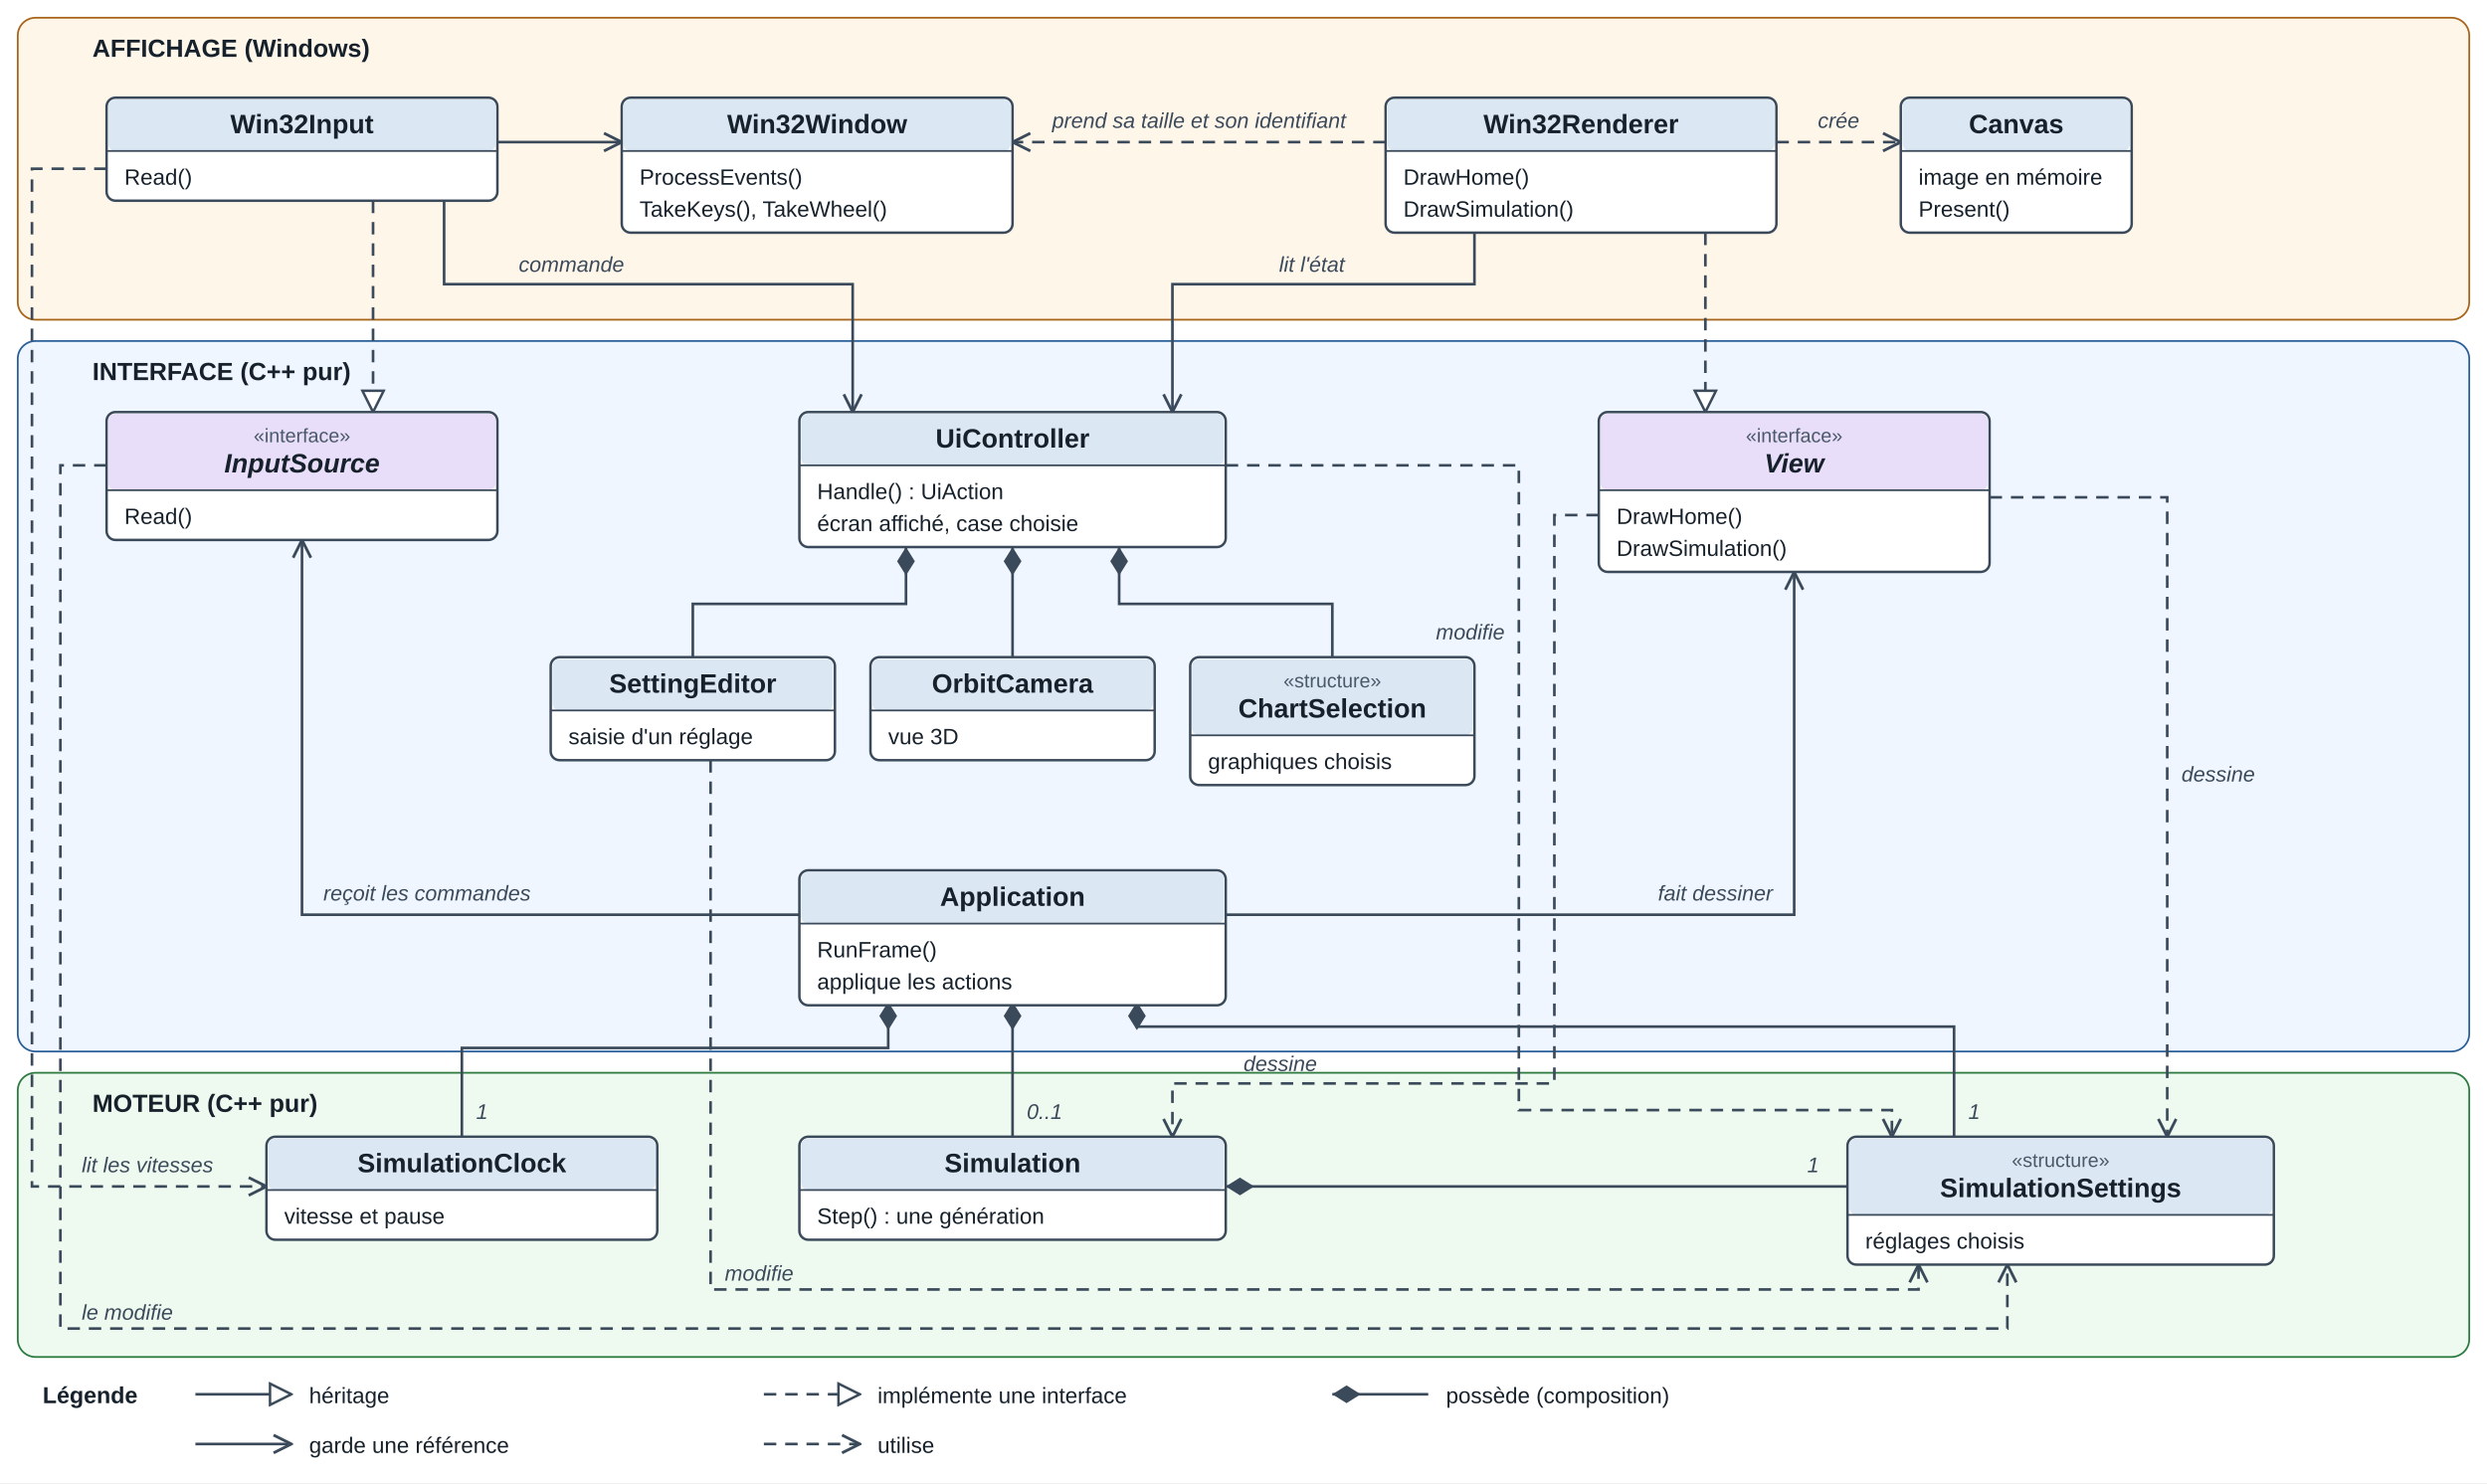
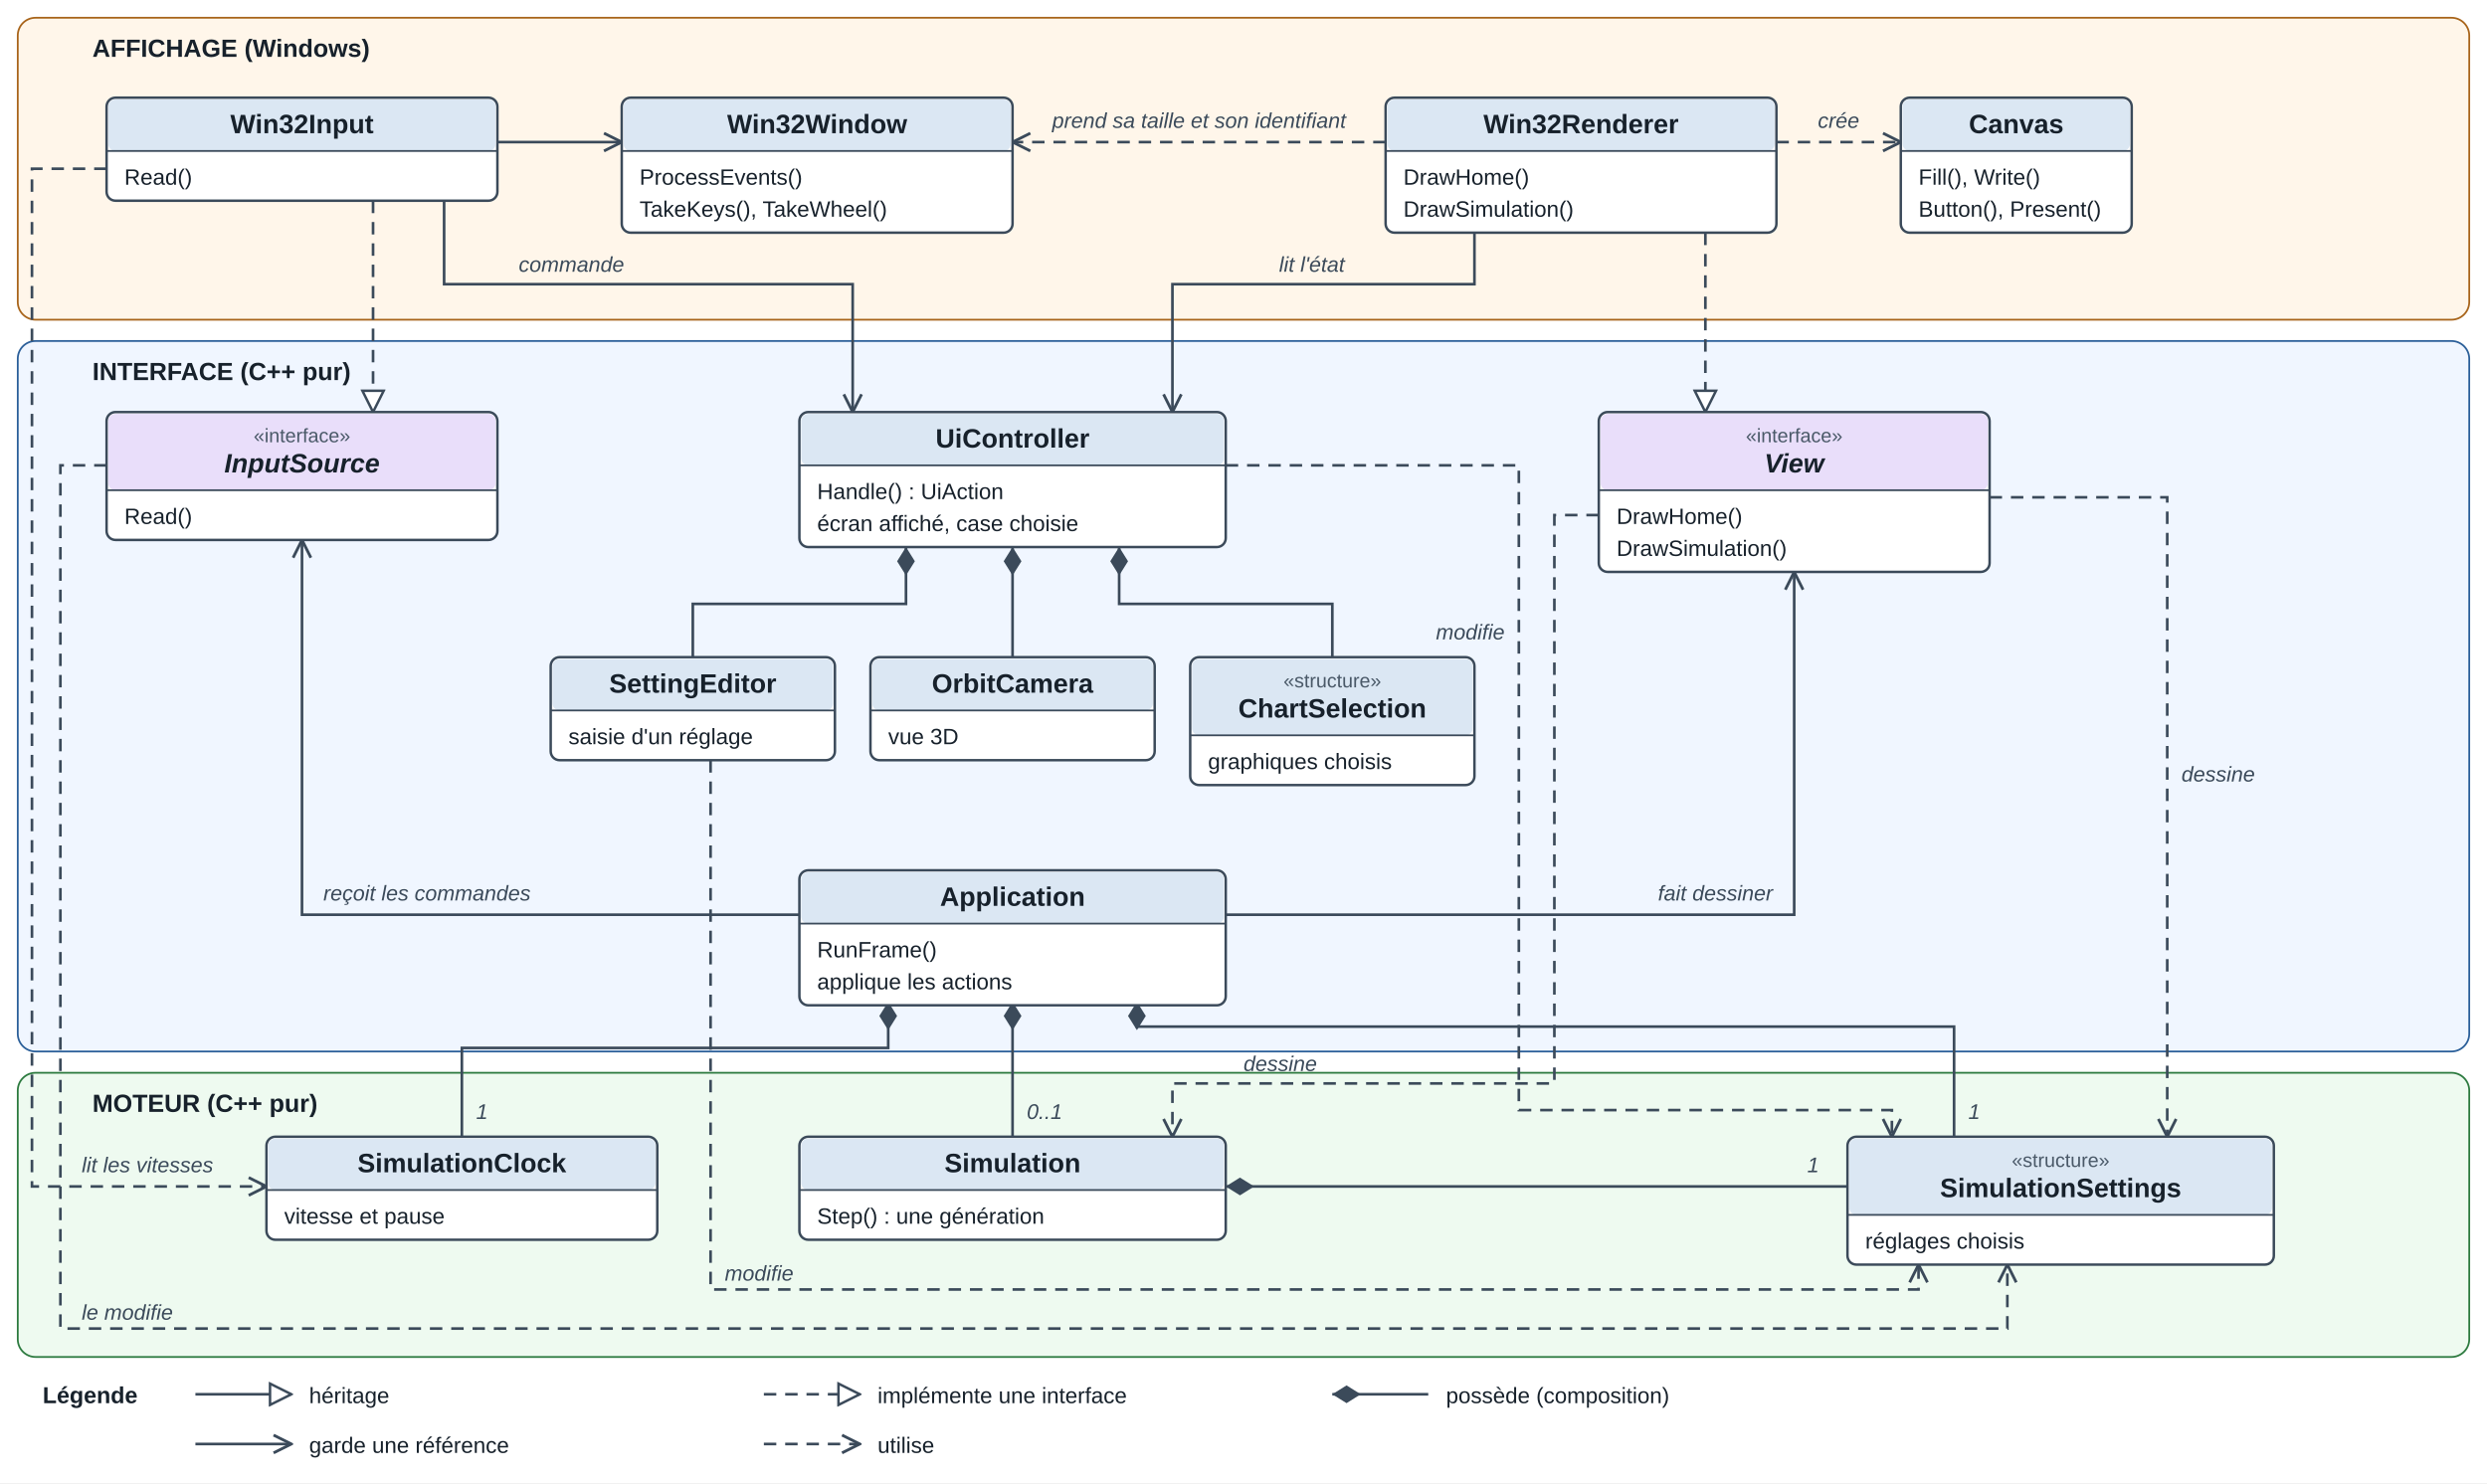
<svg xmlns="http://www.w3.org/2000/svg" viewBox="0 0 1400 835" role="img" aria-label="Diagramme de classes : affichage, interface et lien avec le moteur">
  <style>
 text { font-family: "Segoe UI", Arial, sans-serif; fill: #17212b; }
 .name { font-size: 15px; font-weight: 700; text-anchor: middle; }
 .abstract { font-style: italic; }
 .stereo { font-size: 11px; text-anchor: middle; fill: #4a5968; }
 .member { font-size: 12.5px; }
 .label { font-size: 12px; font-style: italic; fill: #3b4a5a; }
 .band { font-size: 14px; font-weight: 700; }
 .legend { font-size: 12.5px; }
 .legendtitle { font-size: 13px; font-weight: 700; }
</style>
  <defs>
    <marker id="triangle" viewBox="0 0 14 14" refX="13" refY="7" markerWidth="14" markerHeight="14" markerUnits="userSpaceOnUse" orient="auto">
      <path d="M1 1 L13 7 L1 13 Z" fill="#ffffff" stroke="#3b4a5a" stroke-width="1.4" />
    </marker>
    <marker id="diamond" viewBox="0 0 18 12" refX="1" refY="6" markerWidth="18" markerHeight="12" markerUnits="userSpaceOnUse" orient="auto">
      <path d="M1 6 L9 1 L17 6 L9 11 Z" fill="#3b4a5a" />
    </marker>
    <marker id="arrow" viewBox="0 0 12 12" refX="11" refY="6" markerWidth="12" markerHeight="12" markerUnits="userSpaceOnUse" orient="auto">
      <path d="M1 1 L11 6 L1 11" fill="none" stroke="#3b4a5a" stroke-width="1.6" />
    </marker>
  </defs>
  <rect width="1400" height="835" fill="#ffffff" />
  <rect x="10" y="10" width="1380" height="170" rx="10" fill="#fff6ea" stroke="#a8641a" />
  <text x="52" y="32" class="band" fill="#a8641a">AFFICHAGE (Windows)</text>
  <rect x="10" y="192" width="1380" height="400" rx="10" fill="#f0f6ff" stroke="#2b5f99" />
  <text x="52" y="214" class="band" fill="#2b5f99">INTERFACE (C++ pur)</text>
  <rect x="10" y="604" width="1380" height="160" rx="10" fill="#eefaf0" stroke="#2c7a3f" />
  <text x="52" y="626" class="band" fill="#2c7a3f">MOTEUR (C++ pur)</text>
  <path d="M 210 113 L 210 232" fill="none" stroke="#3b4a5a" stroke-width="1.5" stroke-dasharray="7 5" marker-end="url(#triangle)" />
  <path d="M 960 131 L 960 232" fill="none" stroke="#3b4a5a" stroke-width="1.5" stroke-dasharray="7 5" marker-end="url(#triangle)" />
  <path d="M 280 80 L 350 80" fill="none" stroke="#3b4a5a" stroke-width="1.5" marker-end="url(#arrow)" />
  <path d="M 250 113 L 250 160 L 480 160 L 480 232" fill="none" stroke="#3b4a5a" stroke-width="1.5" marker-end="url(#arrow)" />
  <path d="M 830 131 L 830 160 L 660 160 L 660 232" fill="none" stroke="#3b4a5a" stroke-width="1.5" marker-end="url(#arrow)" />
  <path d="M 780 80 L 570 80" fill="none" stroke="#3b4a5a" stroke-width="1.5" stroke-dasharray="7 5" marker-end="url(#arrow)" />
  <path d="M 1000 80 L 1070 80" fill="none" stroke="#3b4a5a" stroke-width="1.5" stroke-dasharray="7 5" marker-end="url(#arrow)" />
  <path d="M 60 95 L 18 95 L 18 668 L 150 668" fill="none" stroke="#3b4a5a" stroke-width="1.5" stroke-dasharray="7 5" marker-end="url(#arrow)" />
  <path d="M 510 308 L 510 340 L 390 340 L 390 370" fill="none" stroke="#3b4a5a" stroke-width="1.5" marker-start="url(#diamond)" />
  <path d="M 570 308 L 570 370" fill="none" stroke="#3b4a5a" stroke-width="1.5" marker-start="url(#diamond)" />
  <path d="M 630 308 L 630 340 L 750 340 L 750 370" fill="none" stroke="#3b4a5a" stroke-width="1.5" marker-start="url(#diamond)" />
  <path d="M 450 515 L 170 515 L 170 304" fill="none" stroke="#3b4a5a" stroke-width="1.5" marker-end="url(#arrow)" />
  <path d="M 690 515 L 1010 515 L 1010 322" fill="none" stroke="#3b4a5a" stroke-width="1.5" marker-end="url(#arrow)" />
  <path d="M 500 564 L 500 590 L 260 590 L 260 640" fill="none" stroke="#3b4a5a" stroke-width="1.5" marker-start="url(#diamond)" />
  <path d="M 570 564 L 570 640" fill="none" stroke="#3b4a5a" stroke-width="1.5" marker-start="url(#diamond)" />
  <path d="M 640 564 L 640 578 L 1100 578 L 1100 640" fill="none" stroke="#3b4a5a" stroke-width="1.5" marker-start="url(#diamond)" />
  <path d="M 690 668 L 1040 668" fill="none" stroke="#3b4a5a" stroke-width="1.5" marker-start="url(#diamond)" />
  <path d="M 900 290 L 875 290 L 875 610 L 660 610 L 660 640" fill="none" stroke="#3b4a5a" stroke-width="1.5" stroke-dasharray="7 5" marker-end="url(#arrow)" />
  <path d="M 1120 280 L 1220 280 L 1220 640" fill="none" stroke="#3b4a5a" stroke-width="1.5" stroke-dasharray="7 5" marker-end="url(#arrow)" />
  <path d="M 690 262 L 855 262 L 855 625 L 1065 625 L 1065 640" fill="none" stroke="#3b4a5a" stroke-width="1.5" stroke-dasharray="7 5" marker-end="url(#arrow)" />
  <path d="M 400 428 L 400 726 L 1080 726 L 1080 712" fill="none" stroke="#3b4a5a" stroke-width="1.5" stroke-dasharray="7 5" marker-end="url(#arrow)" />
  <path d="M 60 262 L 34 262 L 34 748 L 1130 748 L 1130 712" fill="none" stroke="#3b4a5a" stroke-width="1.5" stroke-dasharray="7 5" marker-end="url(#arrow)" />
  <path d="M 110 785 L 164 785" fill="none" stroke="#3b4a5a" stroke-width="1.5" marker-end="url(#triangle)" />
  <path d="M 430 785 L 484 785" fill="none" stroke="#3b4a5a" stroke-width="1.5" stroke-dasharray="7 5" marker-end="url(#triangle)" />
  <path d="M 750 785 L 804 785" fill="none" stroke="#3b4a5a" stroke-width="1.5" marker-start="url(#diamond)" />
  <path d="M 110 813 L 164 813" fill="none" stroke="#3b4a5a" stroke-width="1.5" marker-end="url(#arrow)" />
  <path d="M 430 813 L 484 813" fill="none" stroke="#3b4a5a" stroke-width="1.5" stroke-dasharray="7 5" marker-end="url(#arrow)" />
  <rect x="60" y="55" width="220" height="58" rx="5" fill="#ffffff" stroke="#3b4a5a" stroke-width="1.4" />
  <rect x="61" y="56" width="218" height="29" rx="4" fill="#dbe7f3" />
  <text x="170.0" y="75" class="name">Win32Input</text>
  <line x1="60" y1="85" x2="280" y2="85" stroke="#3b4a5a" />
  <text x="70" y="104" class="member">Read()</text>
  <rect x="350" y="55" width="220" height="76" rx="5" fill="#ffffff" stroke="#3b4a5a" stroke-width="1.4" />
  <rect x="351" y="56" width="218" height="29" rx="4" fill="#dbe7f3" />
  <text x="460.0" y="75" class="name">Win32Window</text>
  <line x1="350" y1="85" x2="570" y2="85" stroke="#3b4a5a" />
  <text x="360" y="104" class="member">ProcessEvents()</text>
  <text x="360" y="122" class="member">TakeKeys(), TakeWheel()</text>
  <rect x="780" y="55" width="220" height="76" rx="5" fill="#ffffff" stroke="#3b4a5a" stroke-width="1.4" />
  <rect x="781" y="56" width="218" height="29" rx="4" fill="#dbe7f3" />
  <text x="890.0" y="75" class="name">Win32Renderer</text>
  <line x1="780" y1="85" x2="1000" y2="85" stroke="#3b4a5a" />
  <text x="790" y="104" class="member">DrawHome()</text>
  <text x="790" y="122" class="member">DrawSimulation()</text>
  <rect x="1070" y="55" width="130" height="76" rx="5" fill="#ffffff" stroke="#3b4a5a" stroke-width="1.4" />
  <rect x="1071" y="56" width="128" height="29" rx="4" fill="#dbe7f3" />
  <text x="1135.0" y="75" class="name">Canvas</text>
  <line x1="1070" y1="85" x2="1200" y2="85" stroke="#3b4a5a" />
-   <text x="1080" y="104" class="member">image en mémoire</text>
-   <text x="1080" y="122" class="member">Present()</text>
+   <text x="1080" y="104" class="member">Fill(), Write()</text>
+   <text x="1080" y="122" class="member">Button(), Present()</text>
  <rect x="60" y="232" width="220" height="72" rx="5" fill="#ffffff" stroke="#3b4a5a" stroke-width="1.4" />
  <rect x="61" y="233" width="218" height="43" rx="4" fill="#e9defa" />
  <text x="170.0" y="249" class="stereo">«interface»</text>
  <text x="170.0" y="266" class="name abstract">InputSource</text>
  <line x1="60" y1="276" x2="280" y2="276" stroke="#3b4a5a" />
  <text x="70" y="295" class="member">Read()</text>
  <rect x="450" y="232" width="240" height="76" rx="5" fill="#ffffff" stroke="#3b4a5a" stroke-width="1.4" />
  <rect x="451" y="233" width="238" height="29" rx="4" fill="#dbe7f3" />
  <text x="570.0" y="252" class="name">UiController</text>
  <line x1="450" y1="262" x2="690" y2="262" stroke="#3b4a5a" />
  <text x="460" y="281" class="member">Handle() : UiAction</text>
  <text x="460" y="299" class="member">écran affiché, case choisie</text>
  <rect x="900" y="232" width="220" height="90" rx="5" fill="#ffffff" stroke="#3b4a5a" stroke-width="1.4" />
  <rect x="901" y="233" width="218" height="43" rx="4" fill="#e9defa" />
  <text x="1010.0" y="249" class="stereo">«interface»</text>
  <text x="1010.0" y="266" class="name abstract">View</text>
  <line x1="900" y1="276" x2="1120" y2="276" stroke="#3b4a5a" />
  <text x="910" y="295" class="member">DrawHome()</text>
  <text x="910" y="313" class="member">DrawSimulation()</text>
  <rect x="310" y="370" width="160" height="58" rx="5" fill="#ffffff" stroke="#3b4a5a" stroke-width="1.4" />
  <rect x="311" y="371" width="158" height="29" rx="4" fill="#dbe7f3" />
  <text x="390.0" y="390" class="name">SettingEditor</text>
  <line x1="310" y1="400" x2="470" y2="400" stroke="#3b4a5a" />
  <text x="320" y="419" class="member">saisie d'un réglage</text>
  <rect x="490" y="370" width="160" height="58" rx="5" fill="#ffffff" stroke="#3b4a5a" stroke-width="1.4" />
  <rect x="491" y="371" width="158" height="29" rx="4" fill="#dbe7f3" />
  <text x="570.0" y="390" class="name">OrbitCamera</text>
  <line x1="490" y1="400" x2="650" y2="400" stroke="#3b4a5a" />
  <text x="500" y="419" class="member">vue 3D</text>
  <rect x="670" y="370" width="160" height="72" rx="5" fill="#ffffff" stroke="#3b4a5a" stroke-width="1.4" />
  <rect x="671" y="371" width="158" height="43" rx="4" fill="#dbe7f3" />
  <text x="750.0" y="387" class="stereo">«structure»</text>
  <text x="750.0" y="404" class="name">ChartSelection</text>
  <line x1="670" y1="414" x2="830" y2="414" stroke="#3b4a5a" />
  <text x="680" y="433" class="member">graphiques choisis</text>
  <rect x="450" y="490" width="240" height="76" rx="5" fill="#ffffff" stroke="#3b4a5a" stroke-width="1.4" />
  <rect x="451" y="491" width="238" height="29" rx="4" fill="#dbe7f3" />
  <text x="570.0" y="510" class="name">Application</text>
  <line x1="450" y1="520" x2="690" y2="520" stroke="#3b4a5a" />
  <text x="460" y="539" class="member">RunFrame()</text>
  <text x="460" y="557" class="member">applique les actions</text>
  <rect x="150" y="640" width="220" height="58" rx="5" fill="#ffffff" stroke="#3b4a5a" stroke-width="1.4" />
  <rect x="151" y="641" width="218" height="29" rx="4" fill="#dbe7f3" />
  <text x="260.0" y="660" class="name">SimulationClock</text>
  <line x1="150" y1="670" x2="370" y2="670" stroke="#3b4a5a" />
  <text x="160" y="689" class="member">vitesse et pause</text>
  <rect x="450" y="640" width="240" height="58" rx="5" fill="#ffffff" stroke="#3b4a5a" stroke-width="1.4" />
  <rect x="451" y="641" width="238" height="29" rx="4" fill="#dbe7f3" />
  <text x="570.0" y="660" class="name">Simulation</text>
  <line x1="450" y1="670" x2="690" y2="670" stroke="#3b4a5a" />
  <text x="460" y="689" class="member">Step() : une génération</text>
  <rect x="1040" y="640" width="240" height="72" rx="5" fill="#ffffff" stroke="#3b4a5a" stroke-width="1.4" />
  <rect x="1041" y="641" width="238" height="43" rx="4" fill="#dbe7f3" />
  <text x="1160.0" y="657" class="stereo">«structure»</text>
  <text x="1160.0" y="674" class="name">SimulationSettings</text>
  <line x1="1040" y1="684" x2="1280" y2="684" stroke="#3b4a5a" />
  <text x="1050" y="703" class="member">réglages choisis</text>
  <text x="24" y="790" class="legendtitle">Légende</text>
  <text x="292" y="153" class="label" text-anchor="start">commande</text>
  <text x="720" y="153" class="label" text-anchor="start">lit l'état</text>
  <text x="675" y="72" class="label" text-anchor="middle">prend sa taille et son identifiant</text>
  <text x="1035" y="72" class="label" text-anchor="middle">crée</text>
  <text x="46" y="660" class="label" text-anchor="start">lit les vitesses</text>
  <text x="182" y="507" class="label" text-anchor="start">reçoit les commandes</text>
  <text x="998" y="507" class="label" text-anchor="end">fait dessiner</text>
  <text x="268" y="630" class="label" text-anchor="start">1</text>
  <text x="578" y="630" class="label" text-anchor="start">0..1</text>
  <text x="1108" y="630" class="label" text-anchor="start">1</text>
  <text x="1024" y="660" class="label" text-anchor="end">1</text>
  <text x="700" y="603" class="label" text-anchor="start">dessine</text>
  <text x="1228" y="440" class="label" text-anchor="start">dessine</text>
  <text x="847" y="360" class="label" text-anchor="end">modifie</text>
  <text x="408" y="721" class="label" text-anchor="start">modifie</text>
  <text x="46" y="743" class="label" text-anchor="start">le modifie</text>
  <text x="174" y="790" class="legend">héritage</text>
  <text x="494" y="790" class="legend">implémente une interface</text>
  <text x="814" y="790" class="legend">possède (composition)</text>
  <text x="174" y="818" class="legend">garde une référence</text>
  <text x="494" y="818" class="legend">utilise</text>
</svg>
